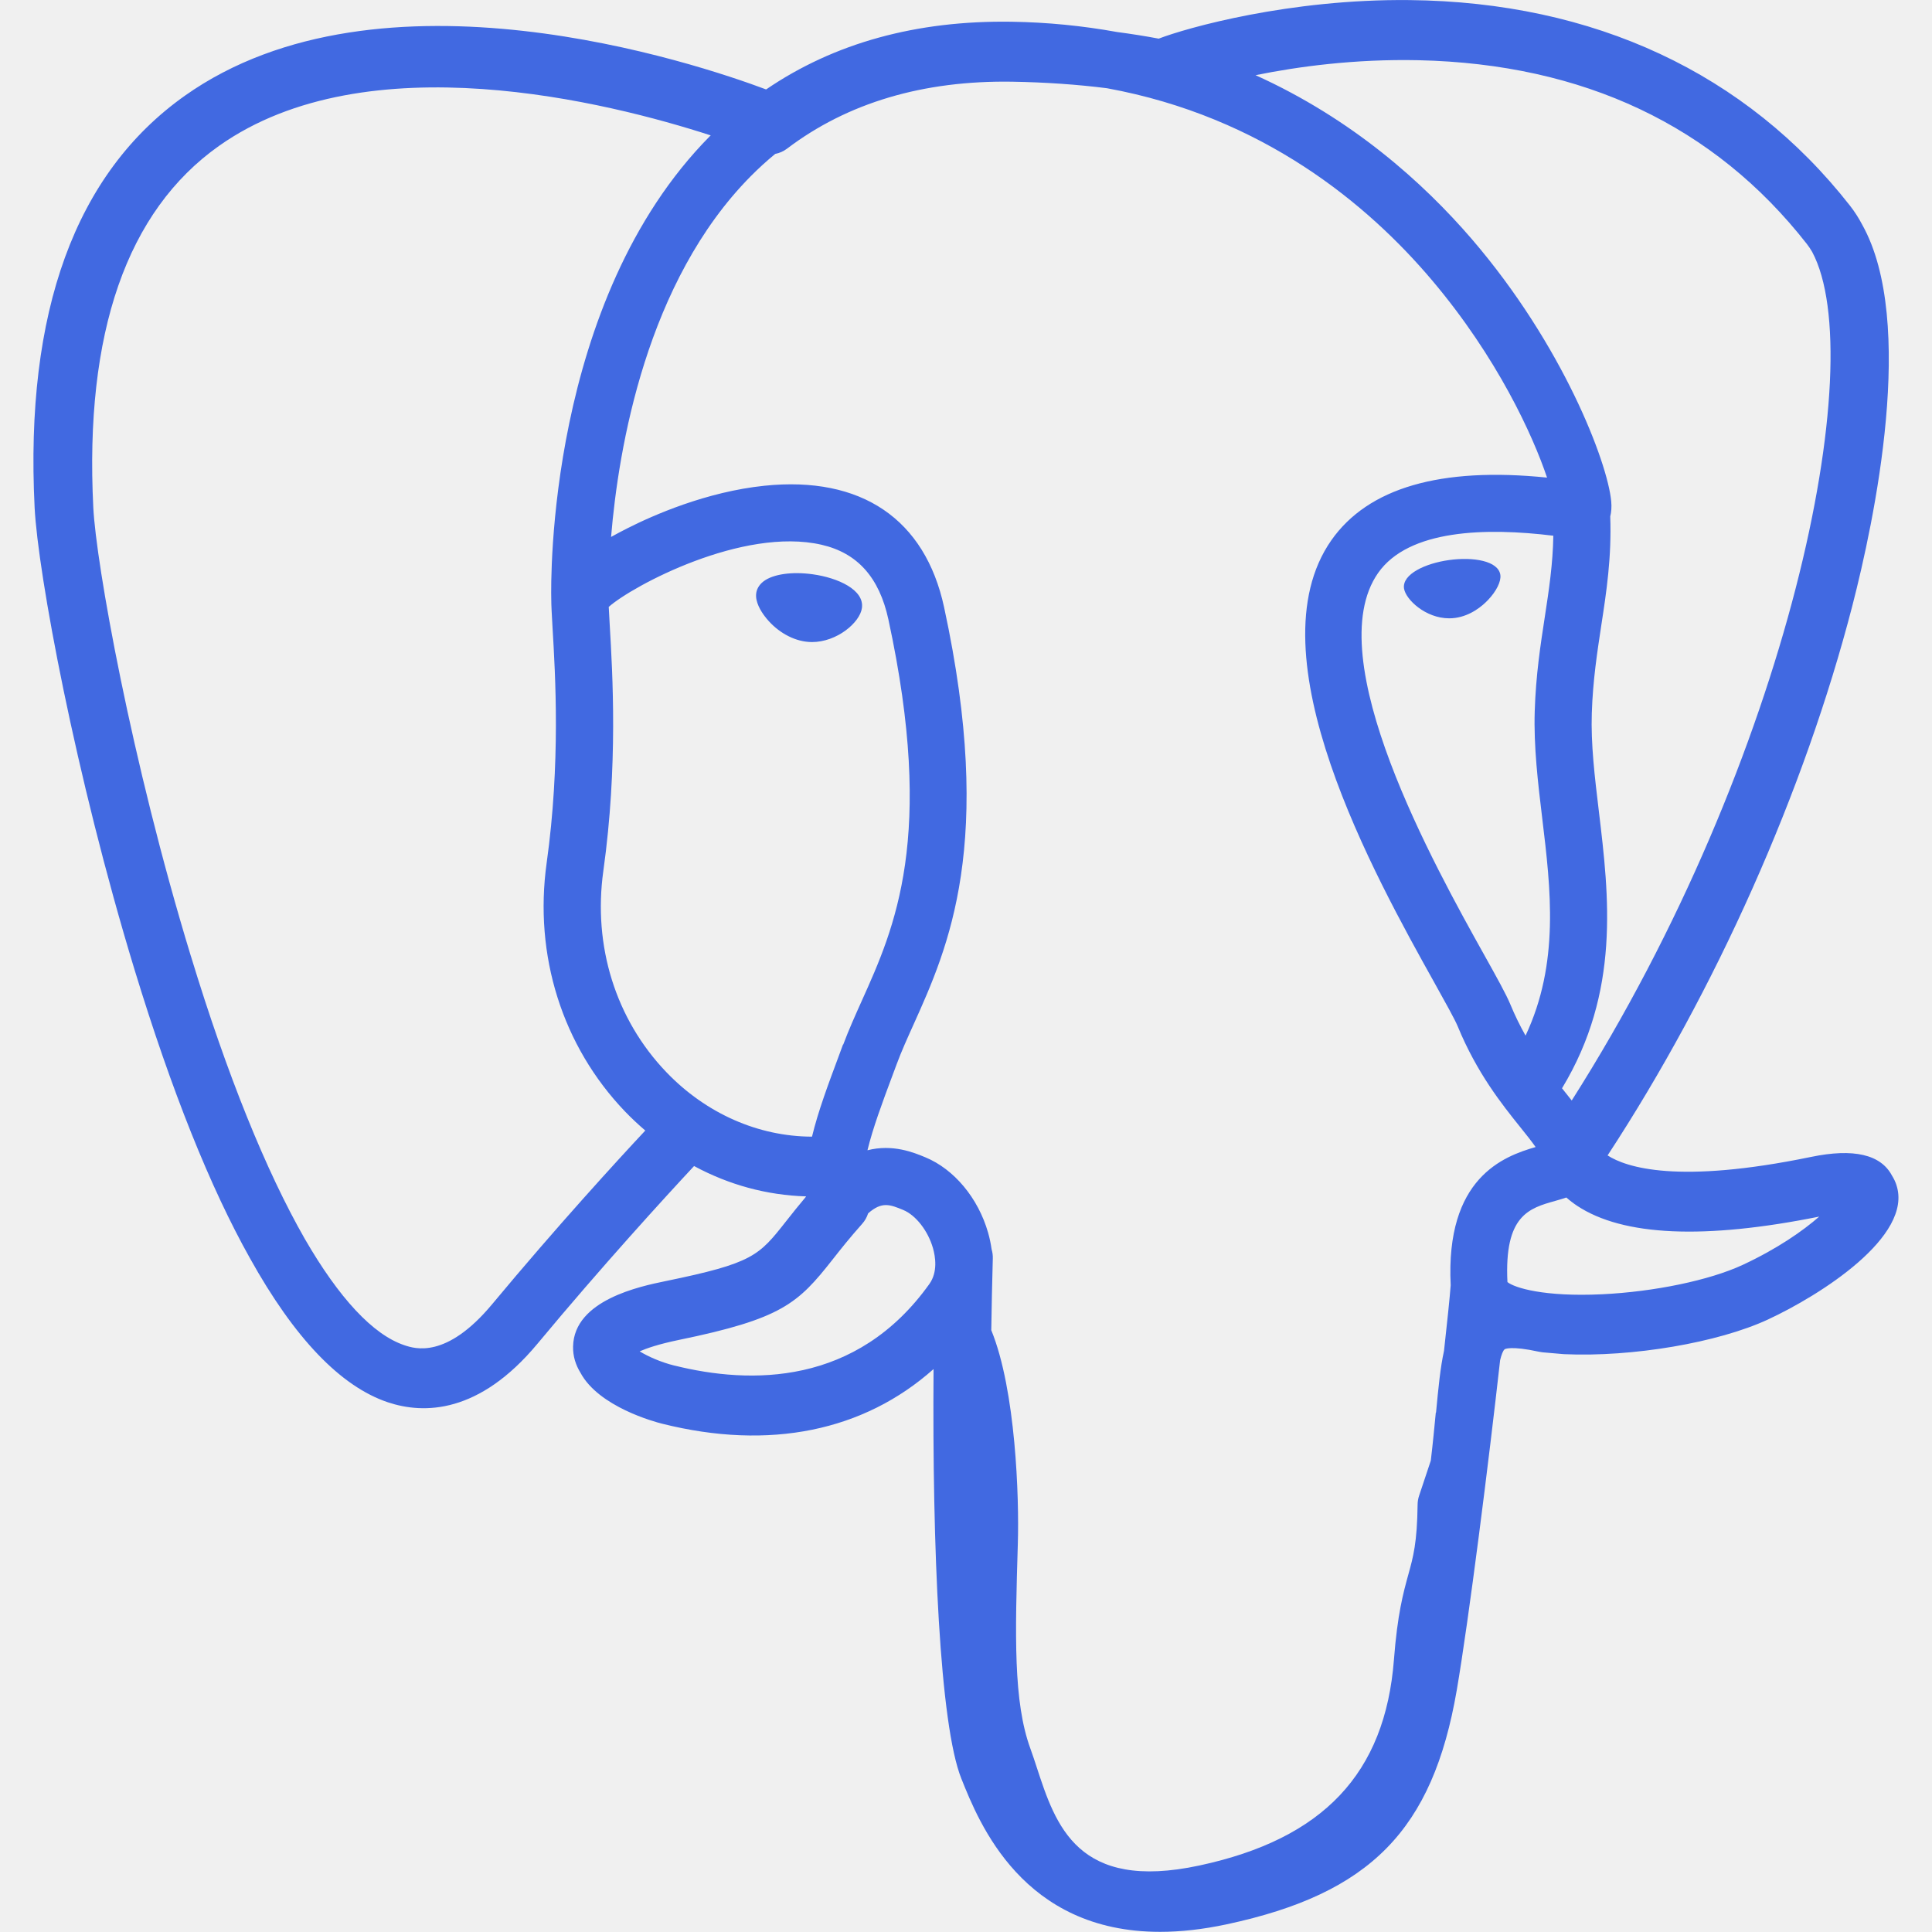
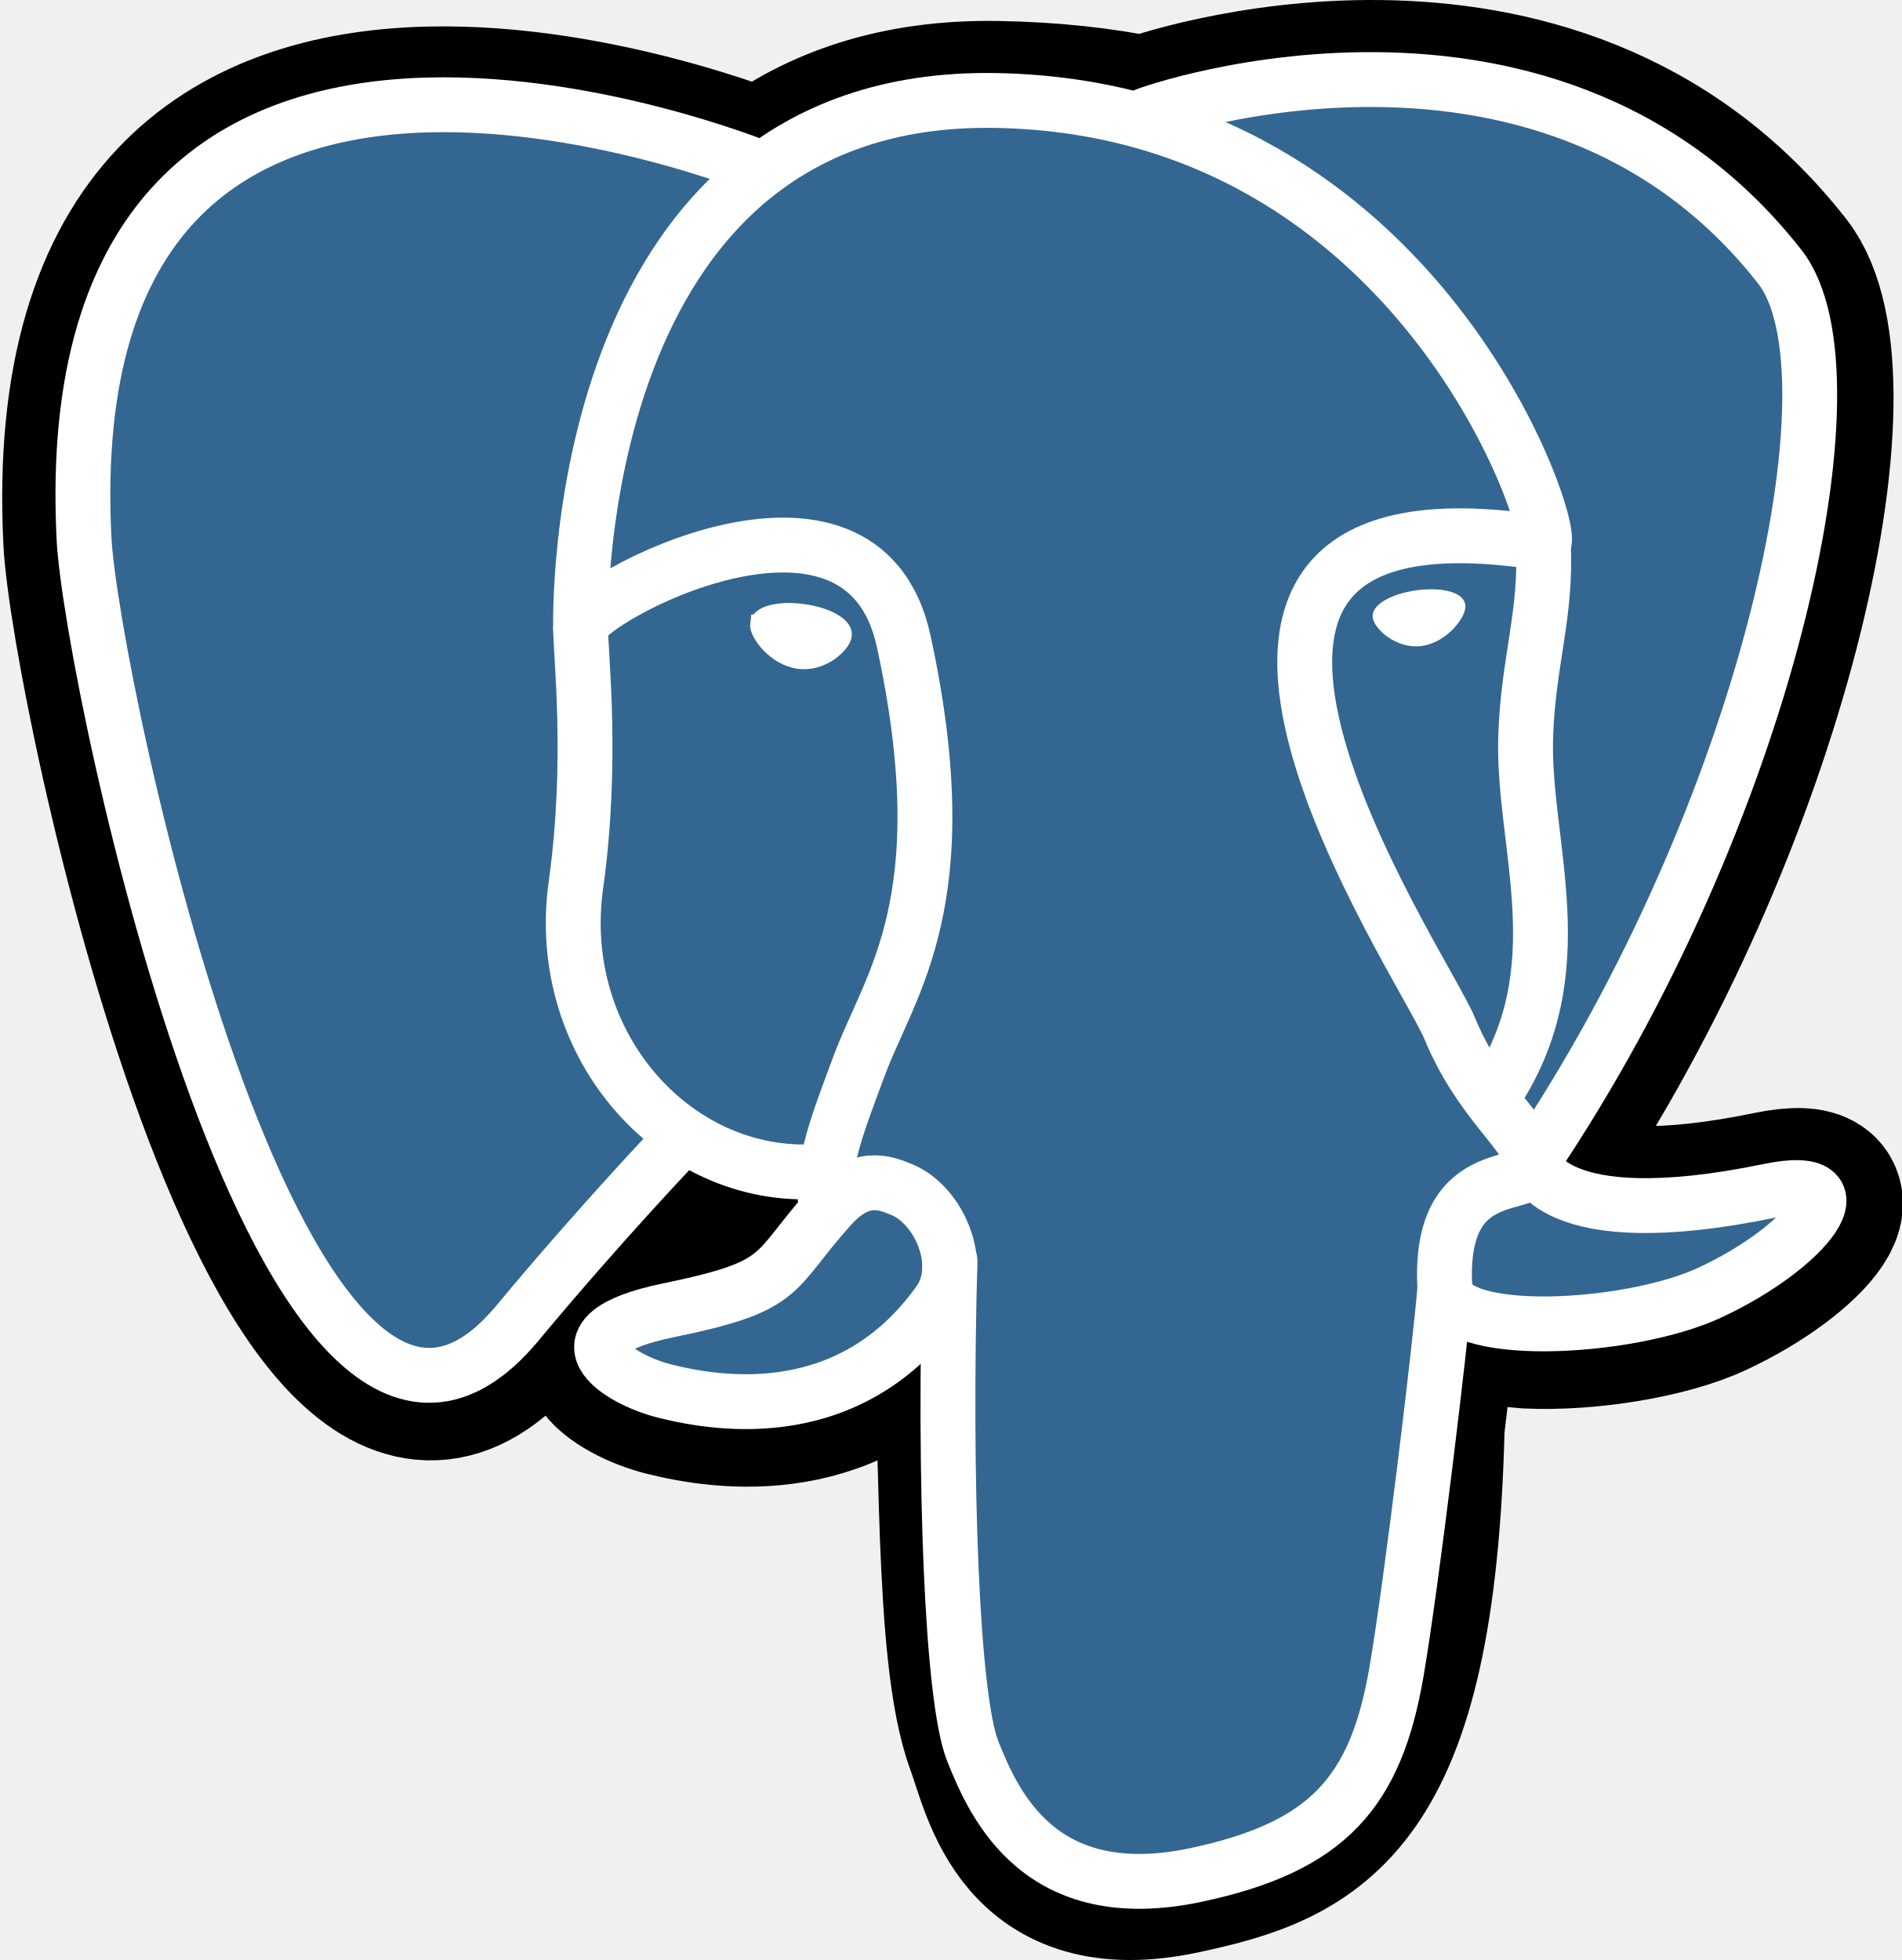
- <svg xmlns="http://www.w3.org/2000/svg" role="img" viewBox="0 0 24 24" fill="#4169E1">
-   <path d="M23.559 14.723a.527.527 0 0 0-.056-.119c-.139-.263-.477-.342-1.007-.232-1.653.341-2.293.131-2.526-.019 1.342-2.048 2.445-4.522 3.041-6.83.271-1.051.798-3.524.122-4.732a1.564 1.564 0 0 0-.151-.235C21.693.909 19.801.025 17.51.001c-1.495-.016-2.771.346-3.116.479a9.449 9.449 0 0 0-.516-.082 8.044 8.044 0 0 0-1.311-.128c-1.182-.018-2.204.264-3.05.841-.857-.321-4.789-1.645-7.222.079C.936 2.153.309 3.873.43 6.304c.041.818.507 3.334 1.242 5.744.46 1.506.939 2.702 1.433 3.582.553.994 1.126 1.593 1.714 1.79.447.149 1.133.144 1.858-.728.801-.964 1.59-1.826 1.945-2.207.435.235.906.362 1.39.377a.057.057 0 0 0 0.0.004 11.031 11.031 0 0 0-.247.305c-.339.43-.409.52-1.5.744-.31.064-1.134.234-1.146.811-.003.122.033.231.092.327.227.423.922.61 1.015.633 1.335.334 2.504.092 3.371-.679-.017 2.231.077 4.417.345 5.087.221.553.762 1.905 2.469 1.904.251 0 .526-.029.83-.094 1.782-.382 2.556-1.17 2.855-2.906.15-.871.402-2.875.539-4.101.017-.07.036-.121.057-.136.001-.001.07-.047.427.031a.367.367 0 0 0 .044.007l.254.022.015.001c.847.038 1.911-.143 2.531-.431.644-.299 1.806-1.032 1.595-1.67zM2.371 11.877c-.744-2.436-1.178-4.885-1.212-5.572-.109-2.171.417-3.683 1.562-4.493 1.837-1.299 4.84-.541 6.108-.13-.003.003-.007.006-.01.009-2.024 2.044-1.976 5.536-1.971 5.75-0.0.082.007.199.016.359.035.587.1 1.68-.073 2.918-.161 1.15.194 2.276.973 3.089.081.084.165.163.252.237-.347.371-1.1 1.193-1.903 2.158-.568.682-.96.552-1.089.509-.392-.131-.813-.587-1.238-1.322-.48-.839-.964-2.032-1.415-3.513zm6.007 5.087c-.171-.043-.327-.113-.432-.177.089-.039.237-.09.483-.141 1.283-.264 1.482-.451 1.914-1.0.099-.126.212-.269.367-.443a.355.355 0 0 0 .074-.13c.171-.151.272-.11.437-.042.156.065.308.26.369.475.029.102.062.294-.045.444-.904 1.266-2.222 1.249-3.168 1.013zm2.094-3.988-.052.141c-.133.357-.257.688-.333 1.003-.667-.002-1.317-.287-1.81-.802-.628-.655-.913-1.566-.782-2.5.183-1.308.115-2.447.079-3.059-.005-.086-.009-.161-.012-.22.296-.262 1.666-.996 2.643-.772.446.102.718.406.831.928.585 2.704.077 3.831-.33 4.736-.084.187-.163.363-.231.545zm7.364 4.572c-.017.177-.036.376-.062.596l-.146.438a.355.355 0 0 0-.018.108c-.006.475-.054.649-.115.869-.063.229-.135.489-.179 1.058-.11 1.414-.878 2.227-2.417 2.557-1.516.325-1.784-.497-2.021-1.222a6.582 6.582 0 0 0-.077-.227c-.215-.586-.191-1.412-.157-2.555.017-.561-.025-1.901-.33-2.646.004-.293.011-.591.019-.892a.353.353 0 0 0-.015-.113 1.493 1.493 0 0 0-.044-.208c-.123-.428-.421-.787-.78-.935-.142-.059-.404-.167-.718-.087.067-.276.183-.588.309-.925l.053-.142c.059-.16.134-.326.213-.501.426-.948 1.011-2.245.377-5.177-.237-1.098-1.03-1.634-2.232-1.51-.721.075-1.38.365-1.709.532a5.672 5.672 0 0 0-.196.104c.092-1.106.439-3.174 1.736-4.482a4.031 4.031 0 0 1 .303-.276.353.353 0 0 0 .145-.064c.752-.571 1.694-.851 2.802-.833.409.007.802.034 1.174.081 1.939.354 3.244 1.447 4.036 2.383.814.962 1.255 1.931 1.431 2.454-1.323-.135-2.223.127-2.68.779-.993 1.419.543 4.173 1.281 5.496.135.243.252.452.289.541.24.583.551.971.779 1.255.07.087.137.171.189.245-.401.116-1.121.383-1.055 1.717-.012.156-.042.447-.083.815-.046.208-.07.46-.099.766zm.89-1.621c-.041-.832.269-.918.597-1.01a2.857 2.857 0 0 0 .135-.041 1.202 1.202 0 0 0 .134.103c.57.377 1.582.421 3.007.134-.202.177-.519.399-.953.601-.41.19-1.096.333-1.747.364-.72.034-1.086-.081-1.172-.151zm.57-9.271c-.006.351-.054.669-.105 1.002-.055.358-.112.727-.126 1.176-.014.437.04.891.093 1.33.107.887.216 1.8-.207 2.701a3.527 3.527 0 0 1-.188-.386c-.053-.128-.167-.333-.325-.616-.616-1.104-2.057-3.69-1.319-4.745.38-.543 1.341-.566 2.178-.463zm.228 7.014a12.376 12.376 0 0 0-.085-.107l-.035-.044c.726-1.2.584-2.386.458-3.438-.052-.432-.101-.84-.088-1.223.013-.406.067-.754.118-1.091.064-.415.129-.844.111-1.351.013-.053.019-.116.012-.19-.046-.485-.6-1.938-1.729-3.253-.608-.707-1.49-1.497-2.689-2.039.525-.107 1.233-.203 2.024-.186 2.051.046 3.675.814 4.824 2.282a.908.908 0 0 1 .067.1c.723 1.356-.276 6.275-2.987 10.54zm-8.817-6.116c-.025.179-.309.422-.621.422a.582.582 0 0 1-.081-.006c-.187-.026-.377-.144-.506-.316-.046-.06-.12-.178-.105-.284.005-.04.026-.099.092-.149.118-.089.352-.123.61-.087.316.044.643.194.611.419zm7.931-.411c.011.079-.049.201-.153.31-.068.072-.212.196-.408.223a.546.546 0 0 1-.075.005c-.293 0-.541-.234-.561-.372-.024-.176.264-.311.561-.352.297-.041.611.009.636.185z" />
+ <svg xmlns="http://www.w3.org/2000/svg" width="432.071pt" height="445.383pt" viewBox="0 0 432.071 445.383" xml:space="preserve">
+   <g id="orginal" style="fill-rule:nonzero;clip-rule:nonzero;stroke:#000000;stroke-miterlimit:4;">
+ 	</g>
+   <g id="Layer_x0020_3" style="fill-rule:nonzero;clip-rule:nonzero;fill:none;stroke:#FFFFFF;stroke-width:12.465;stroke-linecap:round;stroke-linejoin:round;stroke-miterlimit:4;">
+     <path style="fill:#000000;stroke:#000000;stroke-width:37.395;stroke-linecap:butt;stroke-linejoin:miter;" d="M323.205,324.227c2.833-23.601,1.984-27.062,19.563-23.239l4.463,0.392c13.517,0.615,31.199-2.174,41.587-7c22.362-10.376,35.622-27.7,13.572-23.148c-50.297,10.376-53.755-6.655-53.755-6.655c53.111-78.803,75.313-178.836,56.149-203.322    C352.514-5.534,262.036,26.049,260.522,26.869l-0.482,0.089c-9.938-2.062-21.06-3.294-33.554-3.496c-22.761-0.374-40.032,5.967-53.133,15.904c0,0-161.408-66.498-153.899,83.628c1.597,31.936,45.777,241.655,98.47,178.31    c19.259-23.163,37.871-42.748,37.871-42.748c9.242,6.14,20.307,9.272,31.912,8.147l0.897-0.765c-0.281,2.876-0.157,5.689,0.359,9.019c-13.572,15.167-9.584,17.83-36.723,23.416c-27.457,5.659-11.326,15.734-0.797,18.367c12.768,3.193,42.305,7.716,62.268-20.224    l-0.795,3.188c5.325,4.26,4.965,30.619,5.72,49.452c0.756,18.834,2.017,36.409,5.856,46.771c3.839,10.36,8.369,37.05,44.036,29.406c29.809-6.388,52.6-15.582,54.677-101.107" />
+     <path style="fill:#336791;stroke:none;" d="M402.395,271.23c-50.302,10.376-53.76-6.655-53.76-6.655c53.111-78.808,75.313-178.843,56.153-203.326c-52.27-66.785-142.752-35.2-144.262-34.38l-0.486,0.087c-9.938-2.063-21.06-3.292-33.56-3.496c-22.761-0.373-40.026,5.967-53.127,15.902    c0,0-161.411-66.495-153.904,83.63c1.597,31.938,45.776,241.657,98.471,178.312c19.26-23.163,37.869-42.748,37.869-42.748c9.243,6.14,20.308,9.272,31.908,8.147l0.901-0.765c-0.28,2.876-0.152,5.689,0.361,9.019c-13.575,15.167-9.586,17.83-36.723,23.416    c-27.459,5.659-11.328,15.734-0.796,18.367c12.768,3.193,42.307,7.716,62.266-20.224l-0.796,3.188c5.319,4.26,9.054,27.711,8.428,48.969c-0.626,21.259-1.044,35.854,3.147,47.254c4.191,11.4,8.368,37.05,44.042,29.406c29.809-6.388,45.256-22.942,47.405-50.555    c1.525-19.631,4.976-16.729,5.194-34.28l2.768-8.309c3.192-26.611,0.507-35.196,18.872-31.203l4.463,0.392c13.517,0.615,31.208-2.174,41.591-7c22.358-10.376,35.618-27.7,13.573-23.148z" />
+     <path d="M215.866,286.484c-1.385,49.516,0.348,99.377,5.193,111.495c4.848,12.118,15.223,35.688,50.9,28.045c29.806-6.39,40.651-18.756,45.357-46.051c3.466-20.082,10.148-75.854,11.005-87.281" />
+     <path d="M173.104,38.256c0,0-161.521-66.016-154.012,84.109c1.597,31.938,45.779,241.664,98.473,178.316c19.256-23.166,36.671-41.335,36.671-41.335" />
+     <path d="M260.349,26.207c-5.591,1.753,89.848-34.889,144.087,34.417c19.159,24.484-3.043,124.519-56.153,203.329" />
+     <path style="stroke-linejoin:bevel;" d="M348.282,263.953c0,0,3.461,17.036,53.764,6.653c22.04-4.552,8.776,12.774-13.577,23.155c-18.345,8.514-59.474,10.696-60.146-1.069c-1.729-30.355,21.647-21.133,19.96-28.739c-1.525-6.85-11.979-13.573-18.894-30.338    c-6.037-14.633-82.796-126.849,21.287-110.183c3.813-0.789-27.146-99.002-124.553-100.599c-97.385-1.597-94.19,119.762-94.19,119.762" />
+     <path d="M188.604,274.334c-13.577,15.166-9.584,17.829-36.723,23.417c-27.459,5.66-11.326,15.733-0.797,18.365c12.768,3.195,42.307,7.718,62.266-20.229c6.078-8.509-0.036-22.086-8.385-25.547c-4.034-1.671-9.428-3.765-16.361,3.994z" />
+     <path d="M187.715,274.069c-1.368-8.917,2.93-19.528,7.536-31.942c6.922-18.626,22.893-37.255,10.117-96.339c-9.523-44.029-73.396-9.163-73.436-3.193c-0.039,5.968,2.889,30.26-1.067,58.548c-5.162,36.913,23.488,68.132,56.479,64.938" />
+     <path style="fill:#FFFFFF;stroke-width:4.155;stroke-linecap:butt;stroke-linejoin:miter;" d="M172.517,141.7c-0.288,2.039,3.733,7.48,8.976,8.207c5.234,0.73,9.714-3.522,9.998-5.559c0.284-2.039-3.732-4.285-8.977-5.015c-5.237-0.731-9.719,0.333-9.996,2.367z" />
+     <path style="fill:#FFFFFF;stroke-width:2.078;stroke-linecap:butt;stroke-linejoin:miter;" d="M331.941,137.543c0.284,2.039-3.732,7.48-8.976,8.207c-5.238,0.73-9.718-3.522-10.005-5.559c-0.277-2.039,3.74-4.285,8.979-5.015c5.239-0.73,9.718,0.333,10.002,2.368z" />
+     <path d="M350.676,123.432c0.863,15.994-3.445,26.888-3.988,43.914c-0.804,24.748,11.799,53.074-7.191,81.435" />
+     <path style="stroke-width:3;" d="M0,60.232" />
+   </g>
</svg>
